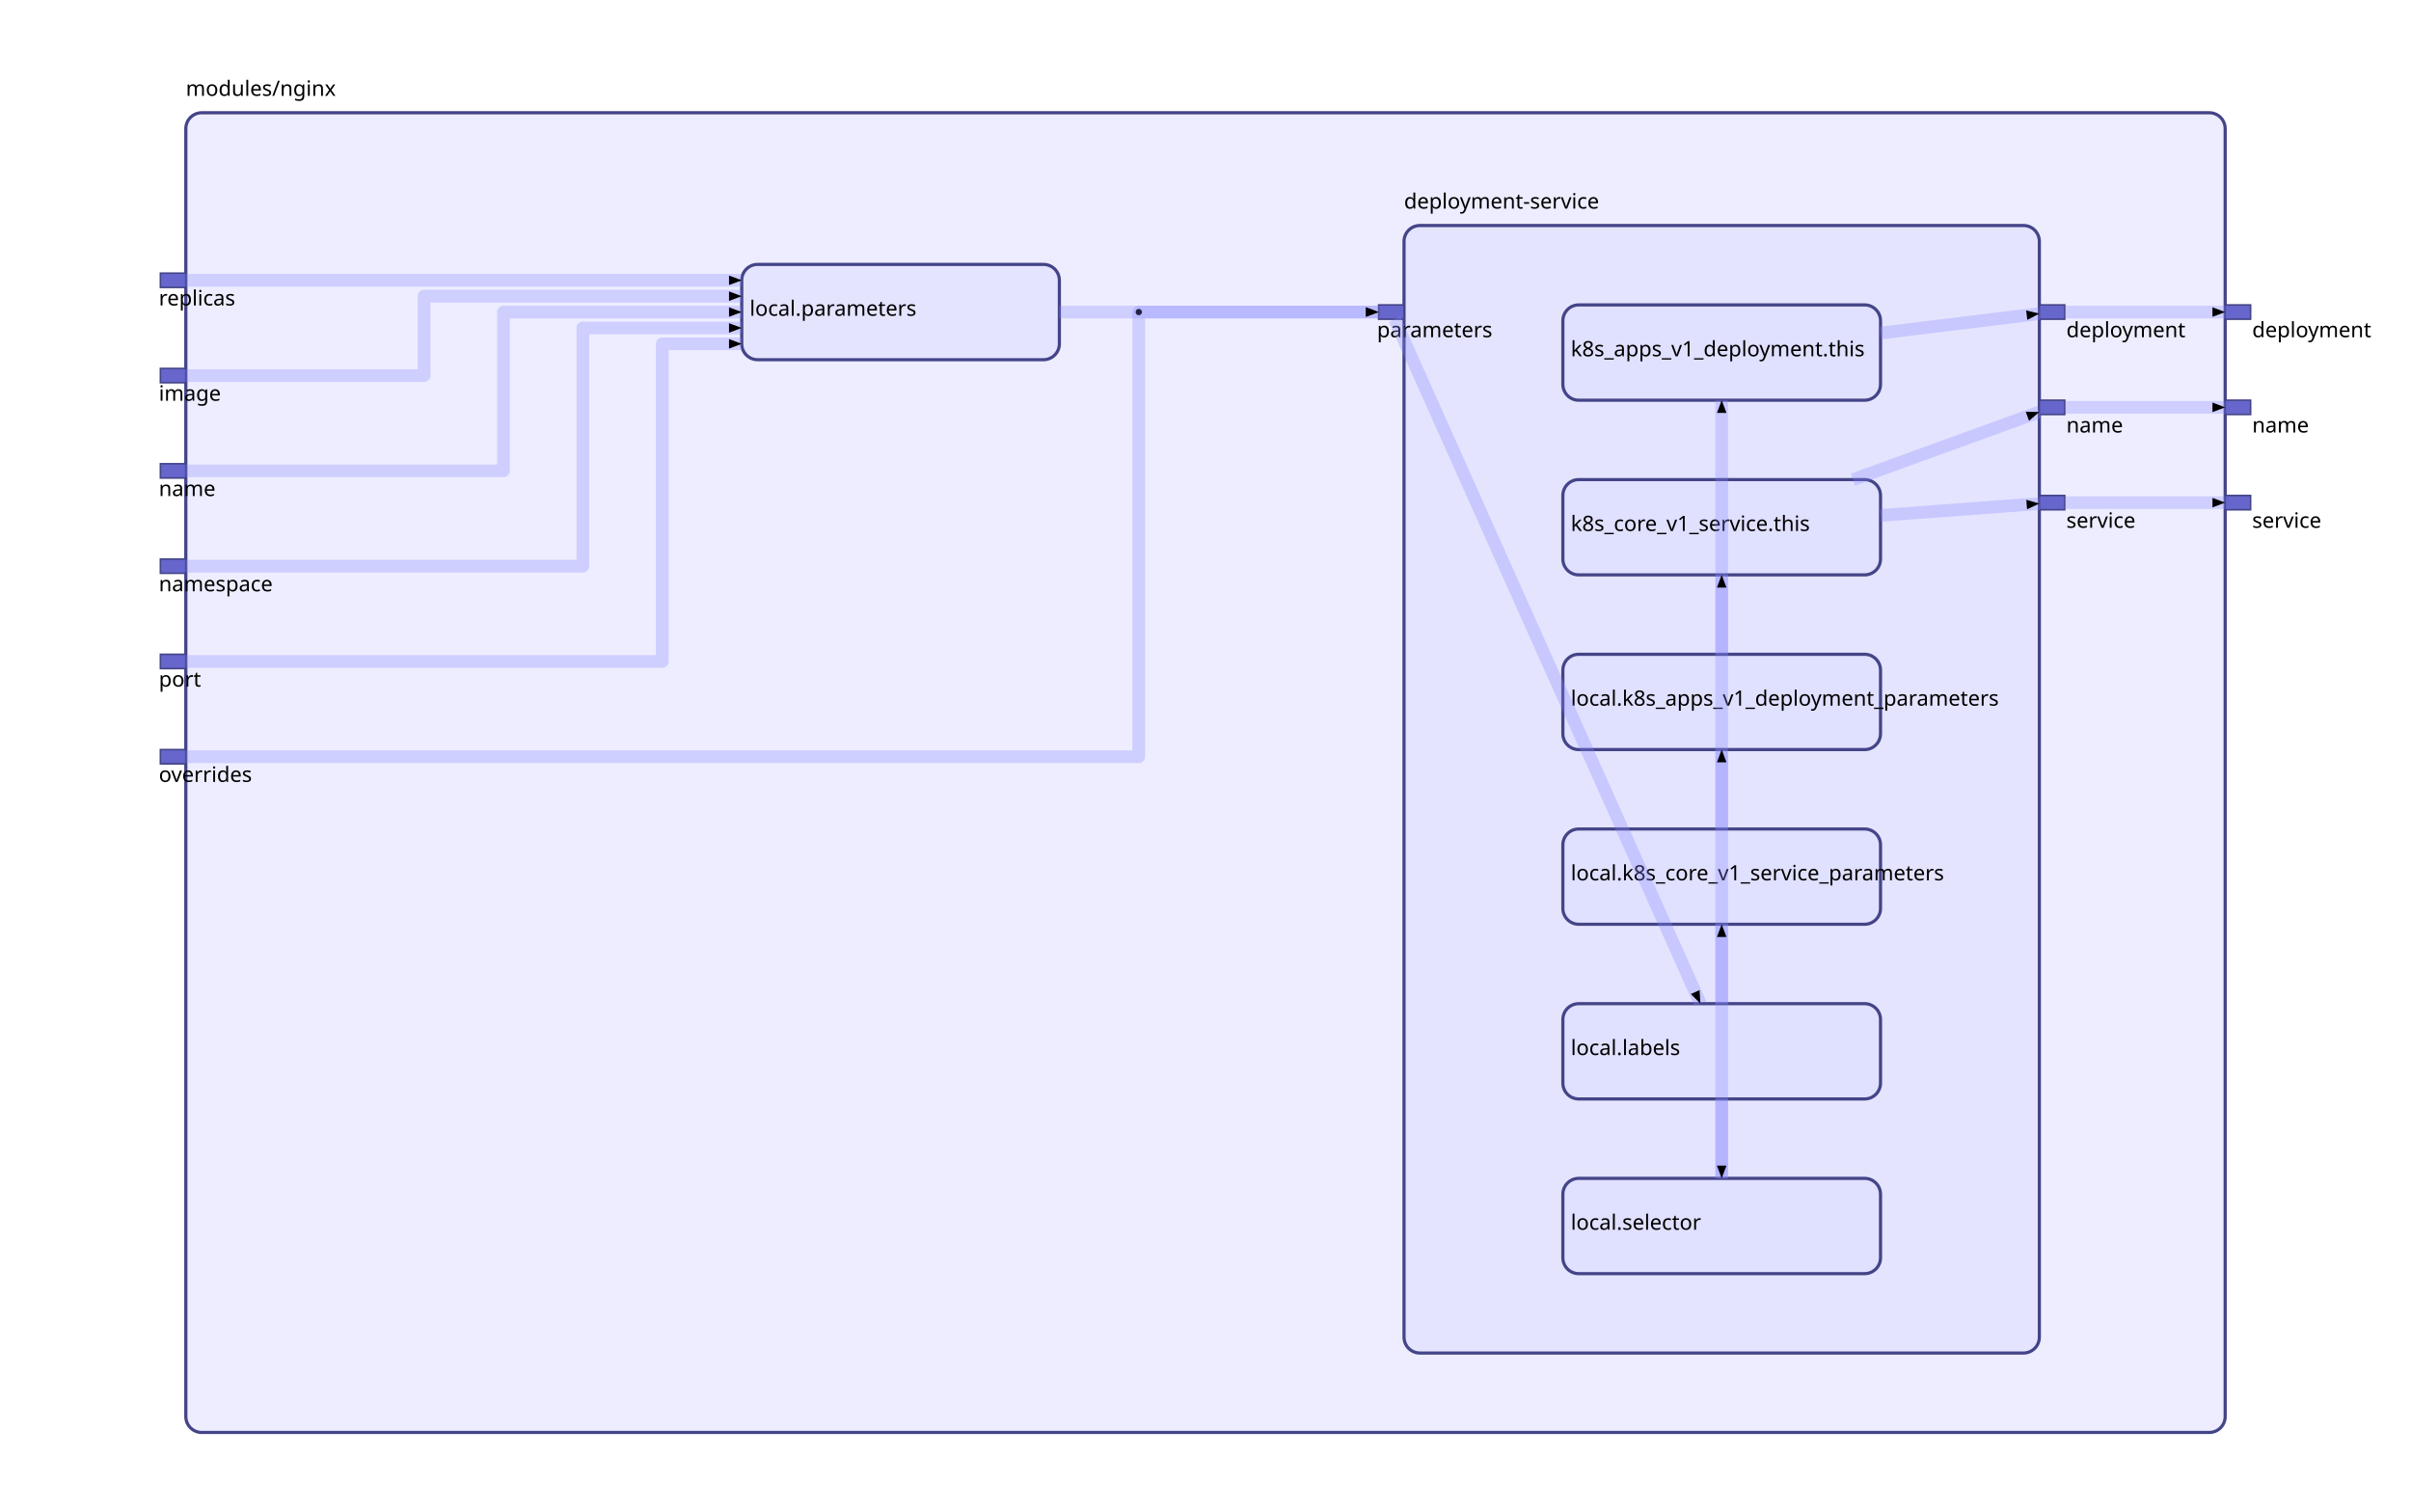
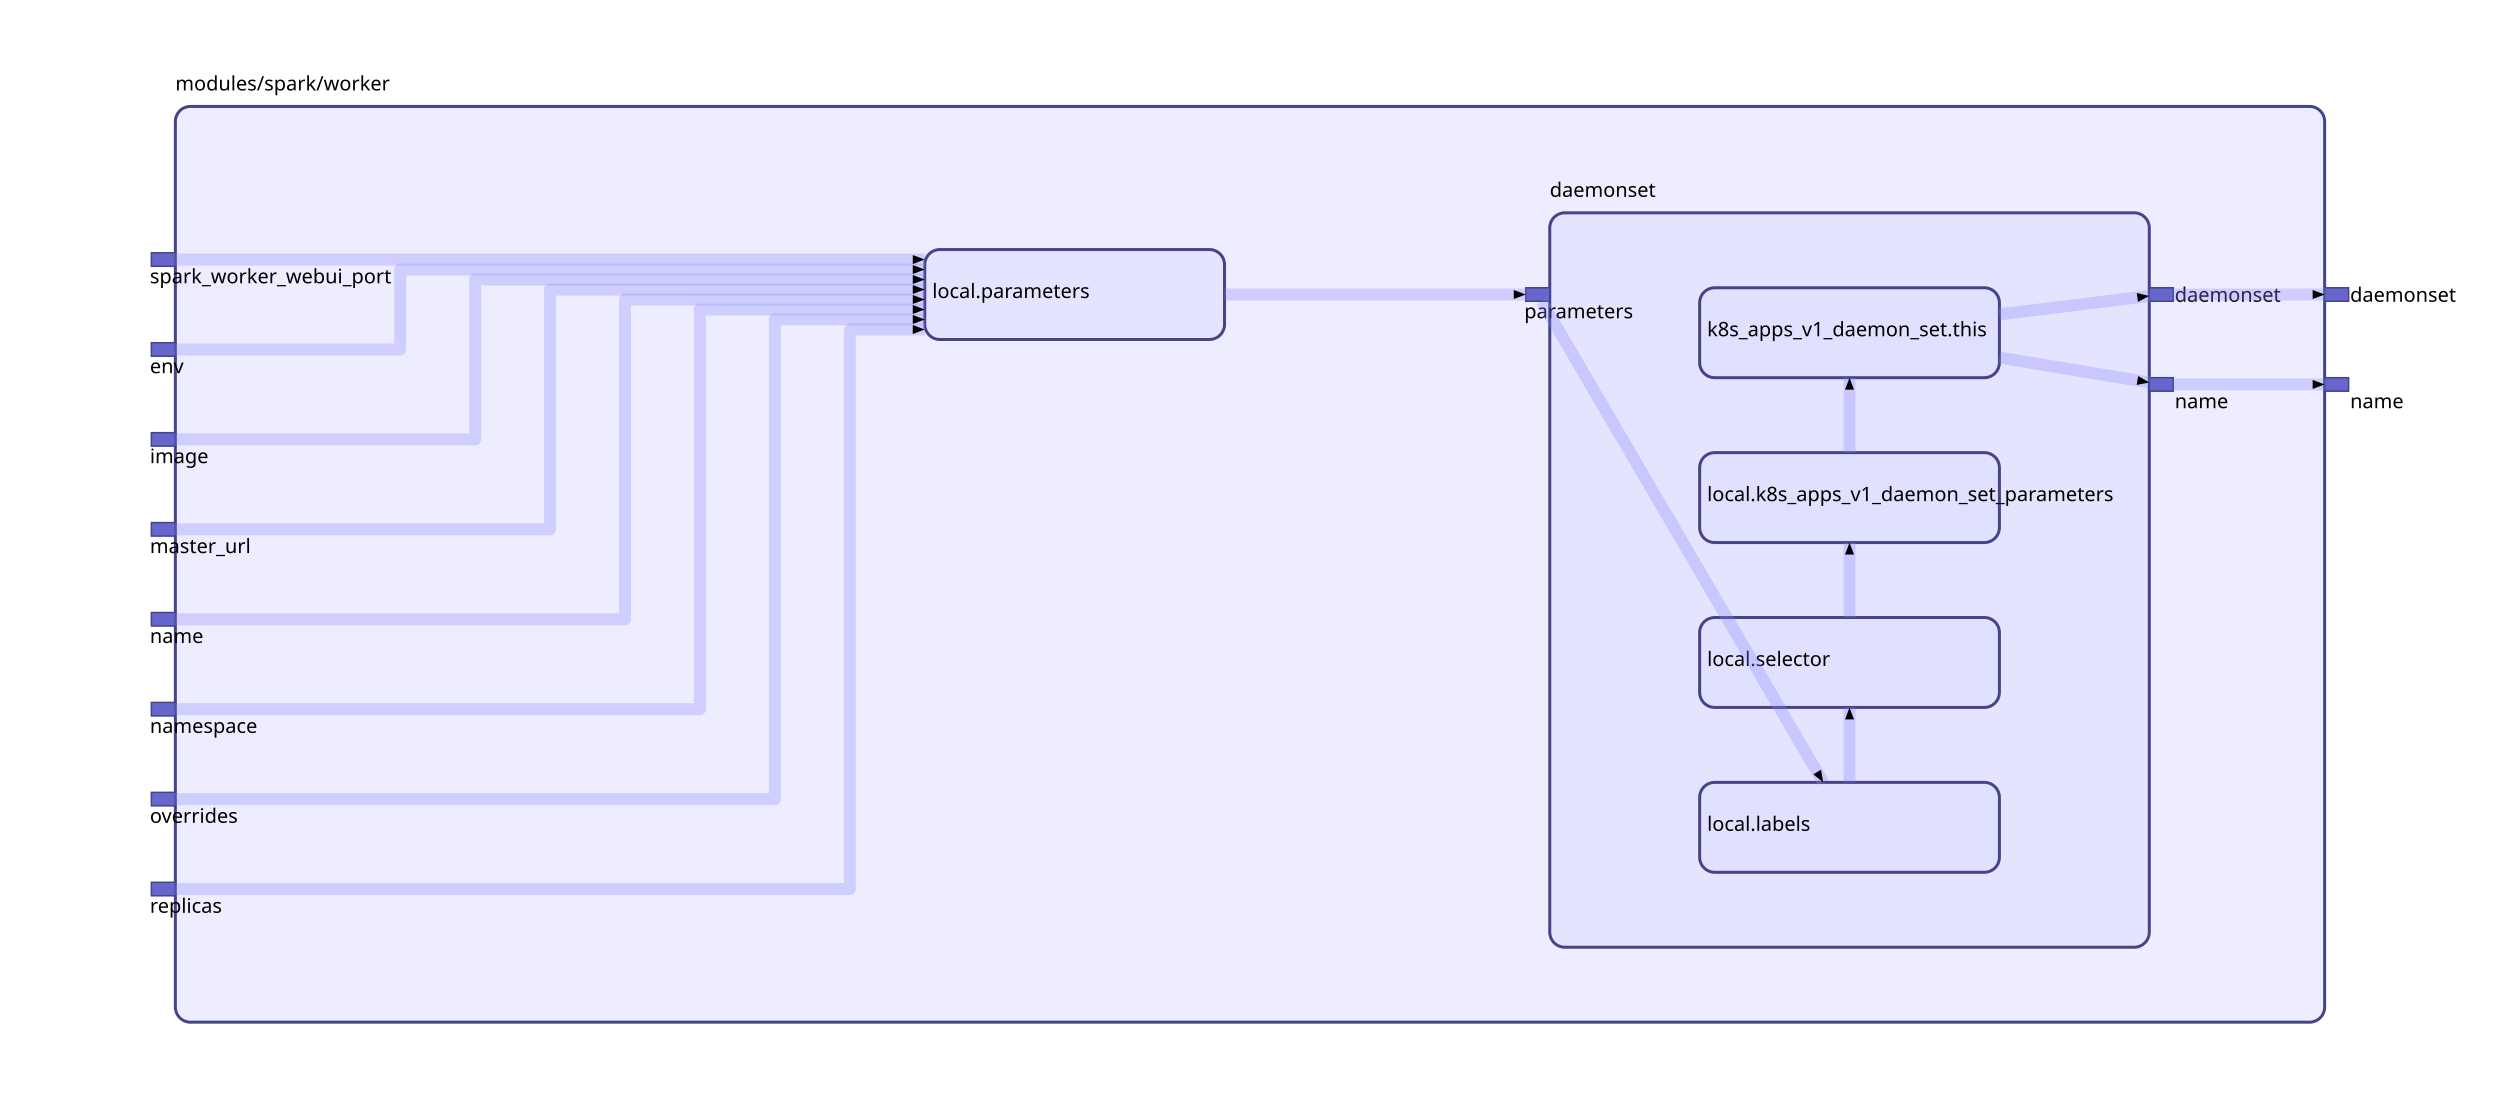
- <svg xmlns="http://www.w3.org/2000/svg" id="sprotty_1" class="sprotty-graph sprotty" tabindex="1002" viewBox="0 0 1518 952">
+ <svg xmlns="http://www.w3.org/2000/svg" id="sprotty_1" class="sprotty-graph sprotty" tabindex="1002" viewBox="0 0 1668 732">
  <style>
.elknode {
    stroke: #448;
    stroke-width: 2;
    fill: #ddf;
    fill-opacity: 0.5;
}

.elkport {
    stroke: #448;
    stroke-width: 1;
    fill: #66c;
}

.elkedge {
    fill: none;
    stroke: #88f;
    stroke-width: 8;
    stroke-opacity: 0.3;
    pointer-events: stroke;
    stroke-linejoin: round;
}

.elkedge:hover {
    stroke: #448;
    stroke-width: 8;
    stroke-opacity: 1;
    stroke-dasharray: 16px;
    stroke-dashoffset: 32px;
    animation: stroke 0.5s linear infinite;
}

@keyframes stroke {
    to {
        stroke-dashoffset: 0;
    }
}

.elkedge.arrow {
    fill: #336;
}

.elklabel {
    stroke-width: 0;
    stroke: #000;
    fill: #000;
    font-family: sans-serif;
    font-size: 10pt;
    dominant-baseline: hanging;
}

.elklabel:hover {
    font-size: 24pt;
}

.elkjunction {
    stroke: none;
    fill: #224;
}

.selected &gt; rect {
    stroke-width: 3;
}

.mouseover {
    stroke: #88f;
}
/*
 * Copyright (C) 2017 TypeFox and others.
 *
 * Licensed under the Apache License, Version 2.0 (the "License"); you may not use this file except in compliance with the License.
 * You may obtain a copy of the License at http://www.apache.org/licenses/LICENSE-2.0
 */

.sprotty {
    padding: 0px;
    font-family: "Helvetica Neue", Helvetica, Arial, sans-serif;
}

.sprotty-hidden {
    display: block;
    position: absolute;
    width: 0px;
    height: 0px;
}

.sprotty-popup {
    font-family: "Helvetica Neue", Helvetica, Arial, sans-serif;
    position: absolute;
    background: white;
    border-radius: 5px;
    border: 1px solid;
    max-width: 400px;
    min-width: 100px;
}

.sprotty-popup &gt; div {
    margin: 10px;
}

.sprotty-popup-closed {
    display: none;
}
</style>
  <g transform="scale(1) translate(0,0)">
    <g id="sprotty_3" transform="translate(117, 71)" opacity="1">
-       <rect class="elknode" x="0" y="0" rx="10" width="1284" height="831" />
-       <g id="sprotty_5" transform="translate(350, 95.5)" opacity="1">
+       <rect class="elknode" x="0" y="0" rx="10" width="1434" height="611" />
+       <g id="sprotty_5" transform="translate(500, 95.5)" opacity="1">
        <rect class="elknode" x="0" y="0" rx="10" width="200" height="60" />
        <text id="sprotty_6" class="elklabel" transform="translate(5, 22) translate(0, 0)" opacity="1">local.parameters</text>
      </g>
-       <g id="sprotty_7" transform="translate(767, 71)" opacity="1">
-         <rect class="elknode" x="0" y="0" rx="10" width="400" height="710" />
-         <g id="sprotty_9" transform="translate(100, 50)" opacity="1">
-           <rect class="elknode" x="0" y="0" rx="10" width="200" height="60" />
-           <text id="sprotty_10" class="elklabel" transform="translate(5, 22) translate(0, 0)" opacity="1">k8s_apps_v1_deployment.this</text>
-         </g>
-         <g id="sprotty_11" transform="translate(100, 160)" opacity="1">
-           <rect class="elknode" x="0" y="0" rx="10" width="200" height="60" />
-           <text id="sprotty_12" class="elklabel" transform="translate(5, 22) translate(0, 0)" opacity="1">k8s_core_v1_service.this</text>
-         </g>
-         <g id="sprotty_13" transform="translate(100, 270)" opacity="1">
-           <rect class="elknode" x="0" y="0" rx="10" width="200" height="60" />
-           <text id="sprotty_14" class="elklabel" transform="translate(5, 22) translate(0, 0)" opacity="1">local.k8s_apps_v1_deployment_parameters</text>
-         </g>
-         <g id="sprotty_15" transform="translate(100, 380)" opacity="1">
-           <rect class="elknode" x="0" y="0" rx="10" width="200" height="60" />
-           <text id="sprotty_16" class="elklabel" transform="translate(5, 22) translate(0, 0)" opacity="1">local.k8s_core_v1_service_parameters</text>
-         </g>
-         <g id="sprotty_17" transform="translate(100, 490)" opacity="1">
-           <rect class="elknode" x="0" y="0" rx="10" width="200" height="60" />
-           <text id="sprotty_18" class="elklabel" transform="translate(5, 22) translate(0, 0)" opacity="1">local.labels</text>
-         </g>
-         <g id="sprotty_19" transform="translate(100, 600)" opacity="1">
-           <rect class="elknode" x="0" y="0" rx="10" width="200" height="60" />
-           <text id="sprotty_20" class="elklabel" transform="translate(5, 22) translate(0, 0)" opacity="1">local.selector</text>
-         </g>
-         <g id="sprotty_40" transform="translate(-16, 50)" opacity="1">
+       <g id="sprotty_31" transform="translate(917, 71)" opacity="1">
+         <rect class="elknode" x="0" y="0" rx="10" width="400" height="490" />
+         <g id="sprotty_33" transform="translate(100, 50)" opacity="1">
+           <rect class="elknode" x="0" y="0" rx="10" width="200" height="60" />
+           <text id="sprotty_34" class="elklabel" transform="translate(5, 22) translate(0, 0)" opacity="1">k8s_apps_v1_daemon_set.this</text>
+         </g>
+         <g id="sprotty_35" transform="translate(100, 160)" opacity="1">
+           <rect class="elknode" x="0" y="0" rx="10" width="200" height="60" />
+           <text id="sprotty_36" class="elklabel" transform="translate(5, 22) translate(0, 0)" opacity="1">local.k8s_apps_v1_daemon_set_parameters</text>
+         </g>
+         <g id="sprotty_38" transform="translate(100, 270)" opacity="1">
+           <rect class="elknode" x="0" y="0" rx="10" width="200" height="60" />
+           <text id="sprotty_39" class="elklabel" transform="translate(5, 22) translate(0, 0)" opacity="1">local.selector</text>
+         </g>
+         <g id="sprotty_41" transform="translate(100, 380)" opacity="1">
+           <rect class="elknode" x="0" y="0" rx="10" width="200" height="60" />
+           <text id="sprotty_42" class="elklabel" transform="translate(5, 22) translate(0, 0)" opacity="1">local.labels</text>
+         </g>
+         <g id="sprotty_43" transform="translate(-16, 50)" opacity="1">
          <rect class="elkport" x="0" y="0" width="16" height="9" />
-           <text id="sprotty_41" class="elklabel" transform="translate(-1, 10) translate(0, 0)" opacity="1">parameters</text>
-         </g>
-         <g id="sprotty_44" transform="translate(400, 50)" opacity="1">
+           <text id="sprotty_44" class="elklabel" transform="translate(-1, 10) translate(0, 0)" opacity="1">parameters</text>
+         </g>
+         <g id="sprotty_47" transform="translate(400, 50)" opacity="1">
          <rect class="elkport" x="0" y="0" width="16" height="9" />
-           <text id="sprotty_45" class="elklabel" transform="translate(17, 10) translate(0, 0)" opacity="1">deployment</text>
-         </g>
-         <g id="sprotty_47" transform="translate(400, 110)" opacity="1">
+           <text id="sprotty_48" class="elklabel" transform="translate(17, -1) translate(0, 0)" opacity="1">daemonset</text>
+         </g>
+         <g id="sprotty_50" transform="translate(400, 110)" opacity="1">
          <rect class="elkport" x="0" y="0" width="16" height="9" />
-           <text id="sprotty_48" class="elklabel" transform="translate(17, 10) translate(0, 0)" opacity="1">name</text>
-         </g>
-         <g id="sprotty_50" transform="translate(400, 170)" opacity="1">
-           <rect class="elkport" x="0" y="0" width="16" height="9" />
-           <text id="sprotty_51" class="elklabel" transform="translate(17, 10) translate(0, 0)" opacity="1">service</text>
-         </g>
-         <text id="sprotty_8" class="elklabel" transform="translate(0, -21) translate(0, 0)" opacity="1">deployment-service</text>
-       </g>
-       <g id="sprotty_21" transform="translate(-16, 161)" opacity="1">
-         <rect class="elkport" x="0" y="0" width="16" height="9" />
-         <text id="sprotty_22" class="elklabel" transform="translate(-1, 10) translate(0, 0)" opacity="1">image</text>
-       </g>
-       <g id="sprotty_24" transform="translate(-16, 221)" opacity="1">
-         <rect class="elkport" x="0" y="0" width="16" height="9" />
-         <text id="sprotty_25" class="elklabel" transform="translate(-1, 10) translate(0, 0)" opacity="1">name</text>
-       </g>
-       <g id="sprotty_27" transform="translate(-16, 281)" opacity="1">
-         <rect class="elkport" x="0" y="0" width="16" height="9" />
-         <text id="sprotty_28" class="elklabel" transform="translate(-1, 10) translate(0, 0)" opacity="1">namespace</text>
-       </g>
-       <g id="sprotty_30" transform="translate(-16, 341)" opacity="1">
-         <rect class="elkport" x="0" y="0" width="16" height="9" />
-         <text id="sprotty_31" class="elklabel" transform="translate(-1, 10) translate(0, 0)" opacity="1">port</text>
-       </g>
-       <g id="sprotty_33" transform="translate(-16, 101)" opacity="1">
-         <rect class="elkport" x="0" y="0" width="16" height="9" />
-         <text id="sprotty_34" class="elklabel" transform="translate(-1, 10) translate(0, 0)" opacity="1">replicas</text>
-       </g>
-       <g id="sprotty_54" transform="translate(-16, 401)" opacity="1">
-         <rect class="elkport" x="0" y="0" width="16" height="9" />
-         <text id="sprotty_55" class="elklabel" transform="translate(-1, 10) translate(0, 0)" opacity="1">overrides</text>
-       </g>
-       <g id="sprotty_57" transform="translate(1284, 121)" opacity="1">
-         <rect class="elkport" x="0" y="0" width="16" height="9" />
-         <text id="sprotty_58" class="elklabel" transform="translate(17, 10) translate(0, 0)" opacity="1">deployment</text>
-       </g>
-       <g id="sprotty_60" transform="translate(1284, 181)" opacity="1">
-         <rect class="elkport" x="0" y="0" width="16" height="9" />
-         <text id="sprotty_61" class="elklabel" transform="translate(17, 10) translate(0, 0)" opacity="1">name</text>
-       </g>
-       <g id="sprotty_63" transform="translate(1284, 241)" opacity="1">
-         <rect class="elkport" x="0" y="0" width="16" height="9" />
-         <text id="sprotty_64" class="elklabel" transform="translate(17, 10) translate(0, 0)" opacity="1">service</text>
-       </g>
-       <text id="sprotty_4" class="elklabel" transform="translate(0, -21) translate(0, 0)" opacity="1">modules/nginx</text>
-       <g id="sprotty_23" class="sprotty-edge" opacity="1">
-         <path class="elkedge" d="M 0,165.5 L 150,165.5 L 150,115.5 L 350,115.5" />
-         <path class="edge arrow" d="M 0,0 L 8,-3 L 8,3 Z" transform="rotate(180 350 115.5) translate(350 115.5)" />
-       </g>
-       <g id="sprotty_26" class="sprotty-edge" opacity="1">
-         <path class="elkedge" d="M 0,225.5 L 200,225.5 L 200,125.5 L 350,125.5" />
-         <path class="edge arrow" d="M 0,0 L 8,-3 L 8,3 Z" transform="rotate(180 350 125.5) translate(350 125.5)" />
-       </g>
-       <g id="sprotty_29" class="sprotty-edge" opacity="1">
-         <path class="elkedge" d="M 0,285.5 L 250,285.5 L 250,135.5 L 350,135.5" />
-         <path class="edge arrow" d="M 0,0 L 8,-3 L 8,3 Z" transform="rotate(180 350 135.5) translate(350 135.5)" />
-       </g>
-       <g id="sprotty_32" class="sprotty-edge" opacity="1">
-         <path class="elkedge" d="M 0,345.5 L 300,345.5 L 300,145.5 L 350,145.5" />
-         <path class="edge arrow" d="M 0,0 L 8,-3 L 8,3 Z" transform="rotate(180 350 145.5) translate(350 145.5)" />
-       </g>
-       <g id="sprotty_35" class="sprotty-edge" opacity="1">
-         <path class="elkedge" d="M 0,105.5 L 350,105.5" />
-         <path class="edge arrow" d="M 0,0 L 8,-3 L 8,3 Z" transform="rotate(180 350 105.5) translate(350 105.5)" />
-       </g>
-       <g id="sprotty_36" class="sprotty-edge" opacity="1">
-         <path class="elkedge" d="M 967,341 L 967,181" />
-         <path class="edge arrow" d="M 0,0 L 8,-3 L 8,3 Z" transform="rotate(90 967 181) translate(967 181)" />
+           <text id="sprotty_51" class="elklabel" transform="translate(17, 10) translate(0, 0)" opacity="1">name</text>
+         </g>
+         <text id="sprotty_32" class="elklabel" transform="translate(0, -21) translate(0, 0)" opacity="1">daemonset</text>
+       </g>
+       <g id="sprotty_7" transform="translate(-16, 157.6667)" opacity="1">
+         <rect class="elkport" x="0" y="0" width="16" height="9" />
+         <text id="sprotty_8" class="elklabel" transform="translate(-1, 10) translate(0, 0)" opacity="1">env</text>
+       </g>
+       <g id="sprotty_10" transform="translate(-16, 217.6667)" opacity="1">
+         <rect class="elkport" x="0" y="0" width="16" height="9" />
+         <text id="sprotty_11" class="elklabel" transform="translate(-1, 10) translate(0, 0)" opacity="1">image</text>
+       </g>
+       <g id="sprotty_13" transform="translate(-16, 277.6667)" opacity="1">
+         <rect class="elkport" x="0" y="0" width="16" height="9" />
+         <text id="sprotty_14" class="elklabel" transform="translate(-1, 10) translate(0, 0)" opacity="1">master_url</text>
+       </g>
+       <g id="sprotty_16" transform="translate(-16, 337.6667)" opacity="1">
+         <rect class="elkport" x="0" y="0" width="16" height="9" />
+         <text id="sprotty_17" class="elklabel" transform="translate(-1, 10) translate(0, 0)" opacity="1">name</text>
+       </g>
+       <g id="sprotty_19" transform="translate(-16, 397.6667)" opacity="1">
+         <rect class="elkport" x="0" y="0" width="16" height="9" />
+         <text id="sprotty_20" class="elklabel" transform="translate(-1, 10) translate(0, 0)" opacity="1">namespace</text>
+       </g>
+       <g id="sprotty_22" transform="translate(-16, 457.6667)" opacity="1">
+         <rect class="elkport" x="0" y="0" width="16" height="9" />
+         <text id="sprotty_23" class="elklabel" transform="translate(-1, 10) translate(0, 0)" opacity="1">overrides</text>
+       </g>
+       <g id="sprotty_25" transform="translate(-16, 517.6667)" opacity="1">
+         <rect class="elkport" x="0" y="0" width="16" height="9" />
+         <text id="sprotty_26" class="elklabel" transform="translate(-1, 10) translate(0, 0)" opacity="1">replicas</text>
+       </g>
+       <g id="sprotty_28" transform="translate(-16, 97.66667)" opacity="1">
+         <rect class="elkport" x="0" y="0" width="16" height="9" />
+         <text id="sprotty_29" class="elklabel" transform="translate(-1, 10) translate(0, 0)" opacity="1">spark_worker_webui_port</text>
+       </g>
+       <g id="sprotty_54" transform="translate(1434, 121)" opacity="1">
+         <rect class="elkport" x="0" y="0" width="16" height="9" />
+         <text id="sprotty_55" class="elklabel" transform="translate(17, -1) translate(0, 0)" opacity="1">daemonset</text>
+       </g>
+       <g id="sprotty_57" transform="translate(1434, 181)" opacity="1">
+         <rect class="elkport" x="0" y="0" width="16" height="9" />
+         <text id="sprotty_58" class="elklabel" transform="translate(17, 10) translate(0, 0)" opacity="1">name</text>
+       </g>
+       <text id="sprotty_4" class="elklabel" transform="translate(0, -21) translate(0, 0)" opacity="1">modules/spark/worker</text>
+       <g id="sprotty_9" class="sprotty-edge" opacity="1">
+         <path class="elkedge" d="M 0,162.167 L 150,162.167 L 150,108.833 L 500,108.833" />
+         <path class="edge arrow" d="M 0,0 L 8,-3 L 8,3 Z" transform="rotate(180 500 108.8333) translate(500 108.8333)" />
+       </g>
+       <g id="sprotty_12" class="sprotty-edge" opacity="1">
+         <path class="elkedge" d="M 0,222.167 L 200,222.167 L 200,115.5 L 500,115.5" />
+         <path class="edge arrow" d="M 0,0 L 8,-3 L 8,3 Z" transform="rotate(180 500 115.5) translate(500 115.5)" />
+       </g>
+       <g id="sprotty_15" class="sprotty-edge" opacity="1">
+         <path class="elkedge" d="M 0,282.167 L 250,282.167 L 250,122.167 L 500,122.167" />
+         <path class="edge arrow" d="M 0,0 L 8,-3 L 8,3 Z" transform="rotate(180 500 122.1667) translate(500 122.1667)" />
+       </g>
+       <g id="sprotty_18" class="sprotty-edge" opacity="1">
+         <path class="elkedge" d="M 0,342.167 L 300,342.167 L 300,128.833 L 500,128.833" />
+         <path class="edge arrow" d="M 0,0 L 8,-3 L 8,3 Z" transform="rotate(180 500 128.8333) translate(500 128.8333)" />
+       </g>
+       <g id="sprotty_21" class="sprotty-edge" opacity="1">
+         <path class="elkedge" d="M 0,402.167 L 350,402.167 L 350,135.5 L 500,135.5" />
+         <path class="edge arrow" d="M 0,0 L 8,-3 L 8,3 Z" transform="rotate(180 500 135.5) translate(500 135.5)" />
+       </g>
+       <g id="sprotty_24" class="sprotty-edge" opacity="1">
+         <path class="elkedge" d="M 0,462.167 L 400,462.167 L 400,142.167 L 500,142.167" />
+         <path class="edge arrow" d="M 0,0 L 8,-3 L 8,3 Z" transform="rotate(180 500 142.1667) translate(500 142.1667)" />
+       </g>
+       <g id="sprotty_27" class="sprotty-edge" opacity="1">
+         <path class="elkedge" d="M 0,522.167 L 450,522.167 L 450,148.833 L 500,148.833" />
+         <path class="edge arrow" d="M 0,0 L 8,-3 L 8,3 Z" transform="rotate(180 500 148.8333) translate(500 148.8333)" />
+       </g>
+       <g id="sprotty_30" class="sprotty-edge" opacity="1">
+         <path class="elkedge" d="M 0,102.167 L 500,102.167" />
+         <path class="edge arrow" d="M 0,0 L 8,-3 L 8,3 Z" transform="rotate(180 500 102.1667) translate(500 102.1667)" />
      </g>
      <g id="sprotty_37" class="sprotty-edge" opacity="1">
-         <path class="elkedge" d="M 967,451 L 967,291" />
-         <path class="edge arrow" d="M 0,0 L 8,-3 L 8,3 Z" transform="rotate(90 967 291) translate(967 291)" />
-       </g>
-       <g id="sprotty_38" class="sprotty-edge" opacity="1">
-         <path class="elkedge" d="M 967,671 L 967,401" />
-         <path class="edge arrow" d="M 0,0 L 8,-3 L 8,3 Z" transform="rotate(90 967 401) translate(967 401)" />
-       </g>
-       <g id="sprotty_39" class="sprotty-edge" opacity="1">
-         <path class="elkedge" d="M 967,561 L 967,511" />
-         <path class="edge arrow" d="M 0,0 L 8,-3 L 8,3 Z" transform="rotate(90 967 511) translate(967 511)" />
-       </g>
-       <g id="sprotty_42" class="sprotty-edge" opacity="1">
-         <path class="elkedge" d="M 761.011,130 L 953.595,561" />
-         <path class="edge arrow" d="M 0,0 L 8,-3 L 8,3 Z" transform="rotate(-114.0766 953.5951 561) translate(953.5951 561)" />
-       </g>
-       <g id="sprotty_43" class="sprotty-edge" opacity="1">
-         <path class="elkedge" d="M 967,621 L 967,671" />
-         <path class="edge arrow" d="M 0,0 L 8,-3 L 8,3 Z" transform="rotate(-90 967 671) translate(967 671)" />
+         <path class="elkedge" d="M 1117,231 L 1117,181" />
+         <path class="edge arrow" d="M 0,0 L 8,-3 L 8,3 Z" transform="rotate(90 1117 181) translate(1117 181)" />
+       </g>
+       <g id="sprotty_40" class="sprotty-edge" opacity="1">
+         <path class="elkedge" d="M 1117,341 L 1117,291" />
+         <path class="edge arrow" d="M 0,0 L 8,-3 L 8,3 Z" transform="rotate(90 1117 291) translate(1117 291)" />
+       </g>
+       <g id="sprotty_45" class="sprotty-edge" opacity="1">
+         <path class="elkedge" d="M 911.633,130 L 1099.447,451" />
+         <path class="edge arrow" d="M 0,0 L 8,-3 L 8,3 Z" transform="rotate(-120.3315 1099.447 451) translate(1099.447 451)" />
      </g>
      <g id="sprotty_46" class="sprotty-edge" opacity="1">
-         <path class="elkedge" d="M 1067,138.74 L 1167,126.481" />
-         <path class="edge arrow" d="M 0,0 L 8,-3 L 8,3 Z" transform="rotate(173.0106 1167 126.4808) translate(1167 126.4808)" />
+         <path class="elkedge" d="M 1117,451 L 1117,401" />
+         <path class="edge arrow" d="M 0,0 L 8,-3 L 8,3 Z" transform="rotate(90 1117 401) translate(1117 401)" />
      </g>
      <g id="sprotty_49" class="sprotty-edge" opacity="1">
-         <path class="elkedge" d="M 1049.649,231 L 1167,188.404" />
-         <path class="edge arrow" d="M 0,0 L 8,-3 L 8,3 Z" transform="rotate(160.0501 1167 188.4038) translate(1167 188.4038)" />
+         <path class="elkedge" d="M 1217,138.74 L 1317,126.481" />
+         <path class="edge arrow" d="M 0,0 L 8,-3 L 8,3 Z" transform="rotate(173.0106 1317 126.4808) translate(1317 126.4808)" />
      </g>
      <g id="sprotty_52" class="sprotty-edge" opacity="1">
-         <path class="elkedge" d="M 1067,253.548 L 1167,246.096" />
-         <path class="edge arrow" d="M 0,0 L 8,-3 L 8,3 Z" transform="rotate(175.7382 1167 246.0962) translate(1167 246.0962)" />
+         <path class="elkedge" d="M 1217,167.587 L 1317,184.173" />
+         <path class="edge arrow" d="M 0,0 L 8,-3 L 8,3 Z" transform="rotate(-170.5824 1317 184.1731) translate(1317 184.1731)" />
      </g>
      <g id="sprotty_53" class="sprotty-edge" opacity="1">
-         <path class="elkedge" d="M 550,125.5 L 751,125.5" />
-         <path class="edge arrow" d="M 0,0 L 8,-3 L 8,3 Z" transform="rotate(180 751 125.5) translate(751 125.5)" />
+         <path class="elkedge" d="M 700,125.5 L 901,125.5" />
+         <path class="edge arrow" d="M 0,0 L 8,-3 L 8,3 Z" transform="rotate(180 901 125.5) translate(901 125.5)" />
      </g>
      <g id="sprotty_56" class="sprotty-edge" opacity="1">
-         <path class="elkedge" d="M 0,405.5 L 600,405.5 L 600,125.5 L 751,125.5" />
-         <path class="edge arrow" d="M 0,0 L 8,-3 L 8,3 Z" transform="rotate(180 751 125.5) translate(751 125.5)" />
-         <g id="sprotty_56_j0" transform="translate(600, 125.5)" opacity="1">
-           <circle class="elkjunction" r="2" />
-         </g>
+         <path class="elkedge" d="M 1333,125.5 L 1434,125.5" />
+         <path class="edge arrow" d="M 0,0 L 8,-3 L 8,3 Z" transform="rotate(180 1434 125.5) translate(1434 125.5)" />
      </g>
      <g id="sprotty_59" class="sprotty-edge" opacity="1">
-         <path class="elkedge" d="M 1183,125.5 L 1284,125.5" />
-         <path class="edge arrow" d="M 0,0 L 8,-3 L 8,3 Z" transform="rotate(180 1284 125.5) translate(1284 125.5)" />
-       </g>
-       <g id="sprotty_62" class="sprotty-edge" opacity="1">
-         <path class="elkedge" d="M 1183,185.5 L 1284,185.5" />
-         <path class="edge arrow" d="M 0,0 L 8,-3 L 8,3 Z" transform="rotate(180 1284 185.5) translate(1284 185.5)" />
-       </g>
-       <g id="sprotty_65" class="sprotty-edge" opacity="1">
-         <path class="elkedge" d="M 1183,245.5 L 1284,245.5" />
-         <path class="edge arrow" d="M 0,0 L 8,-3 L 8,3 Z" transform="rotate(180 1284 245.5) translate(1284 245.5)" />
+         <path class="elkedge" d="M 1333,185.5 L 1434,185.5" />
+         <path class="edge arrow" d="M 0,0 L 8,-3 L 8,3 Z" transform="rotate(180 1434 185.5) translate(1434 185.5)" />
      </g>
    </g>
  </g>
</svg>
